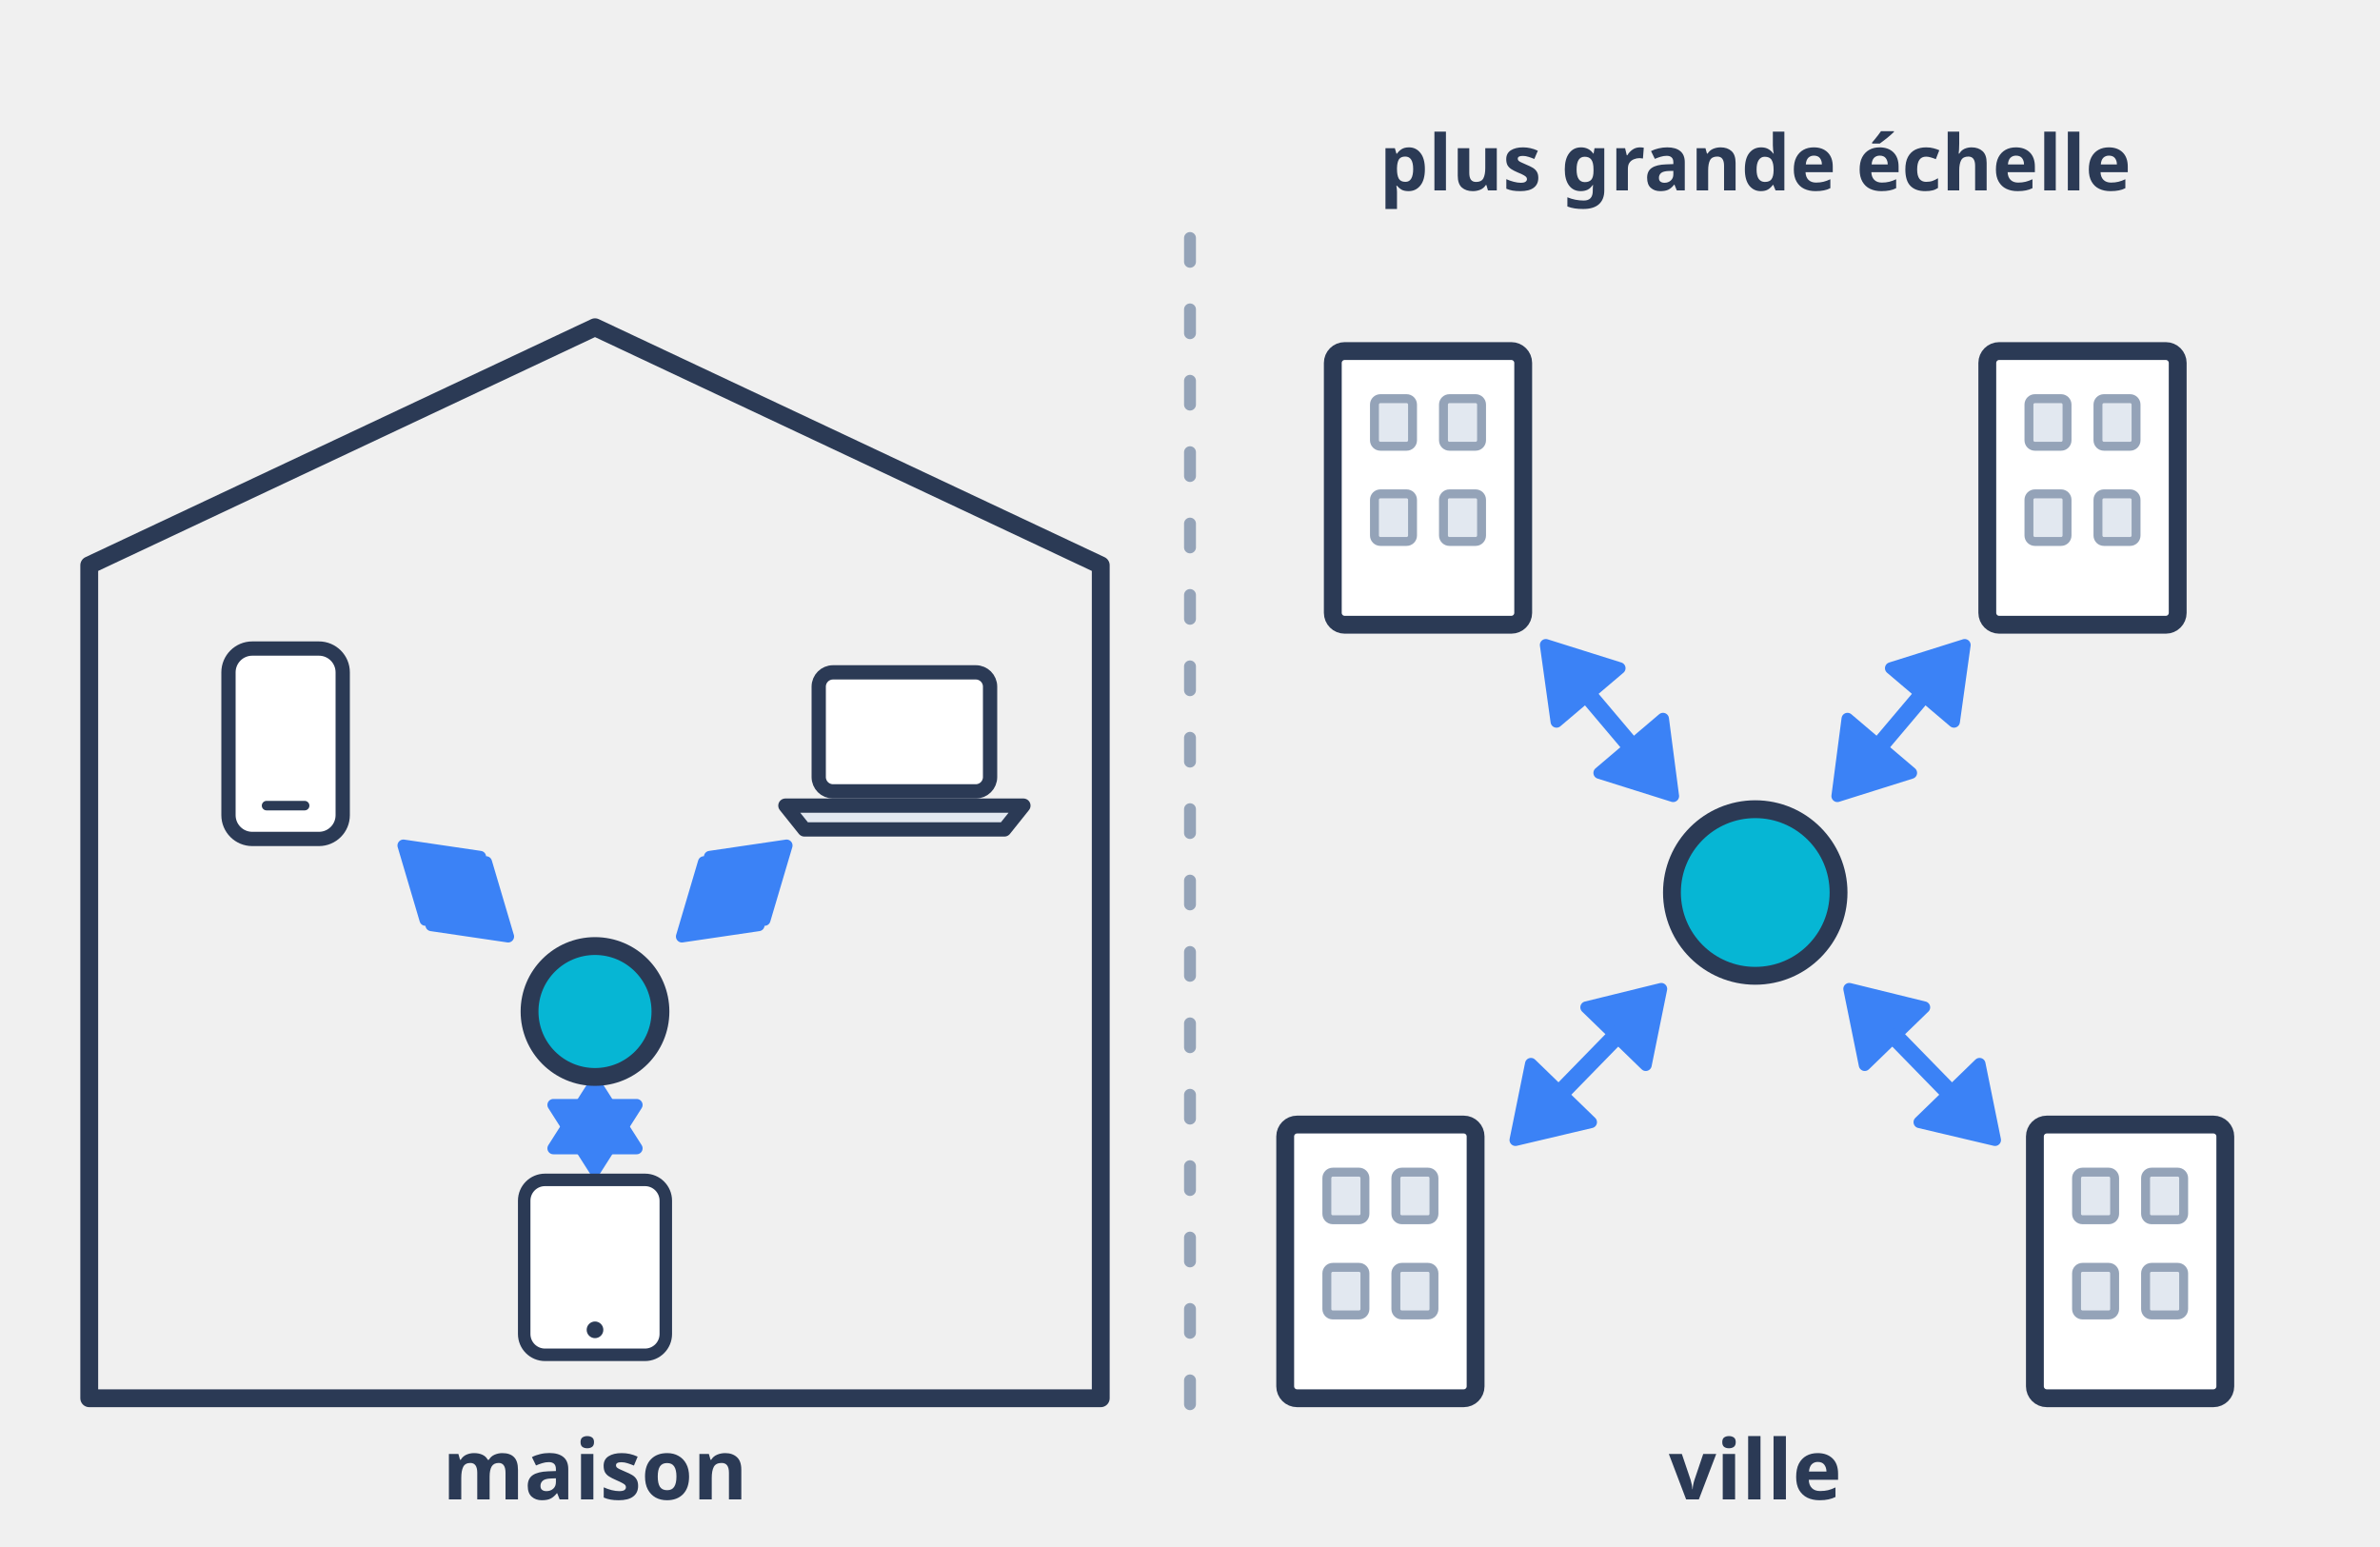
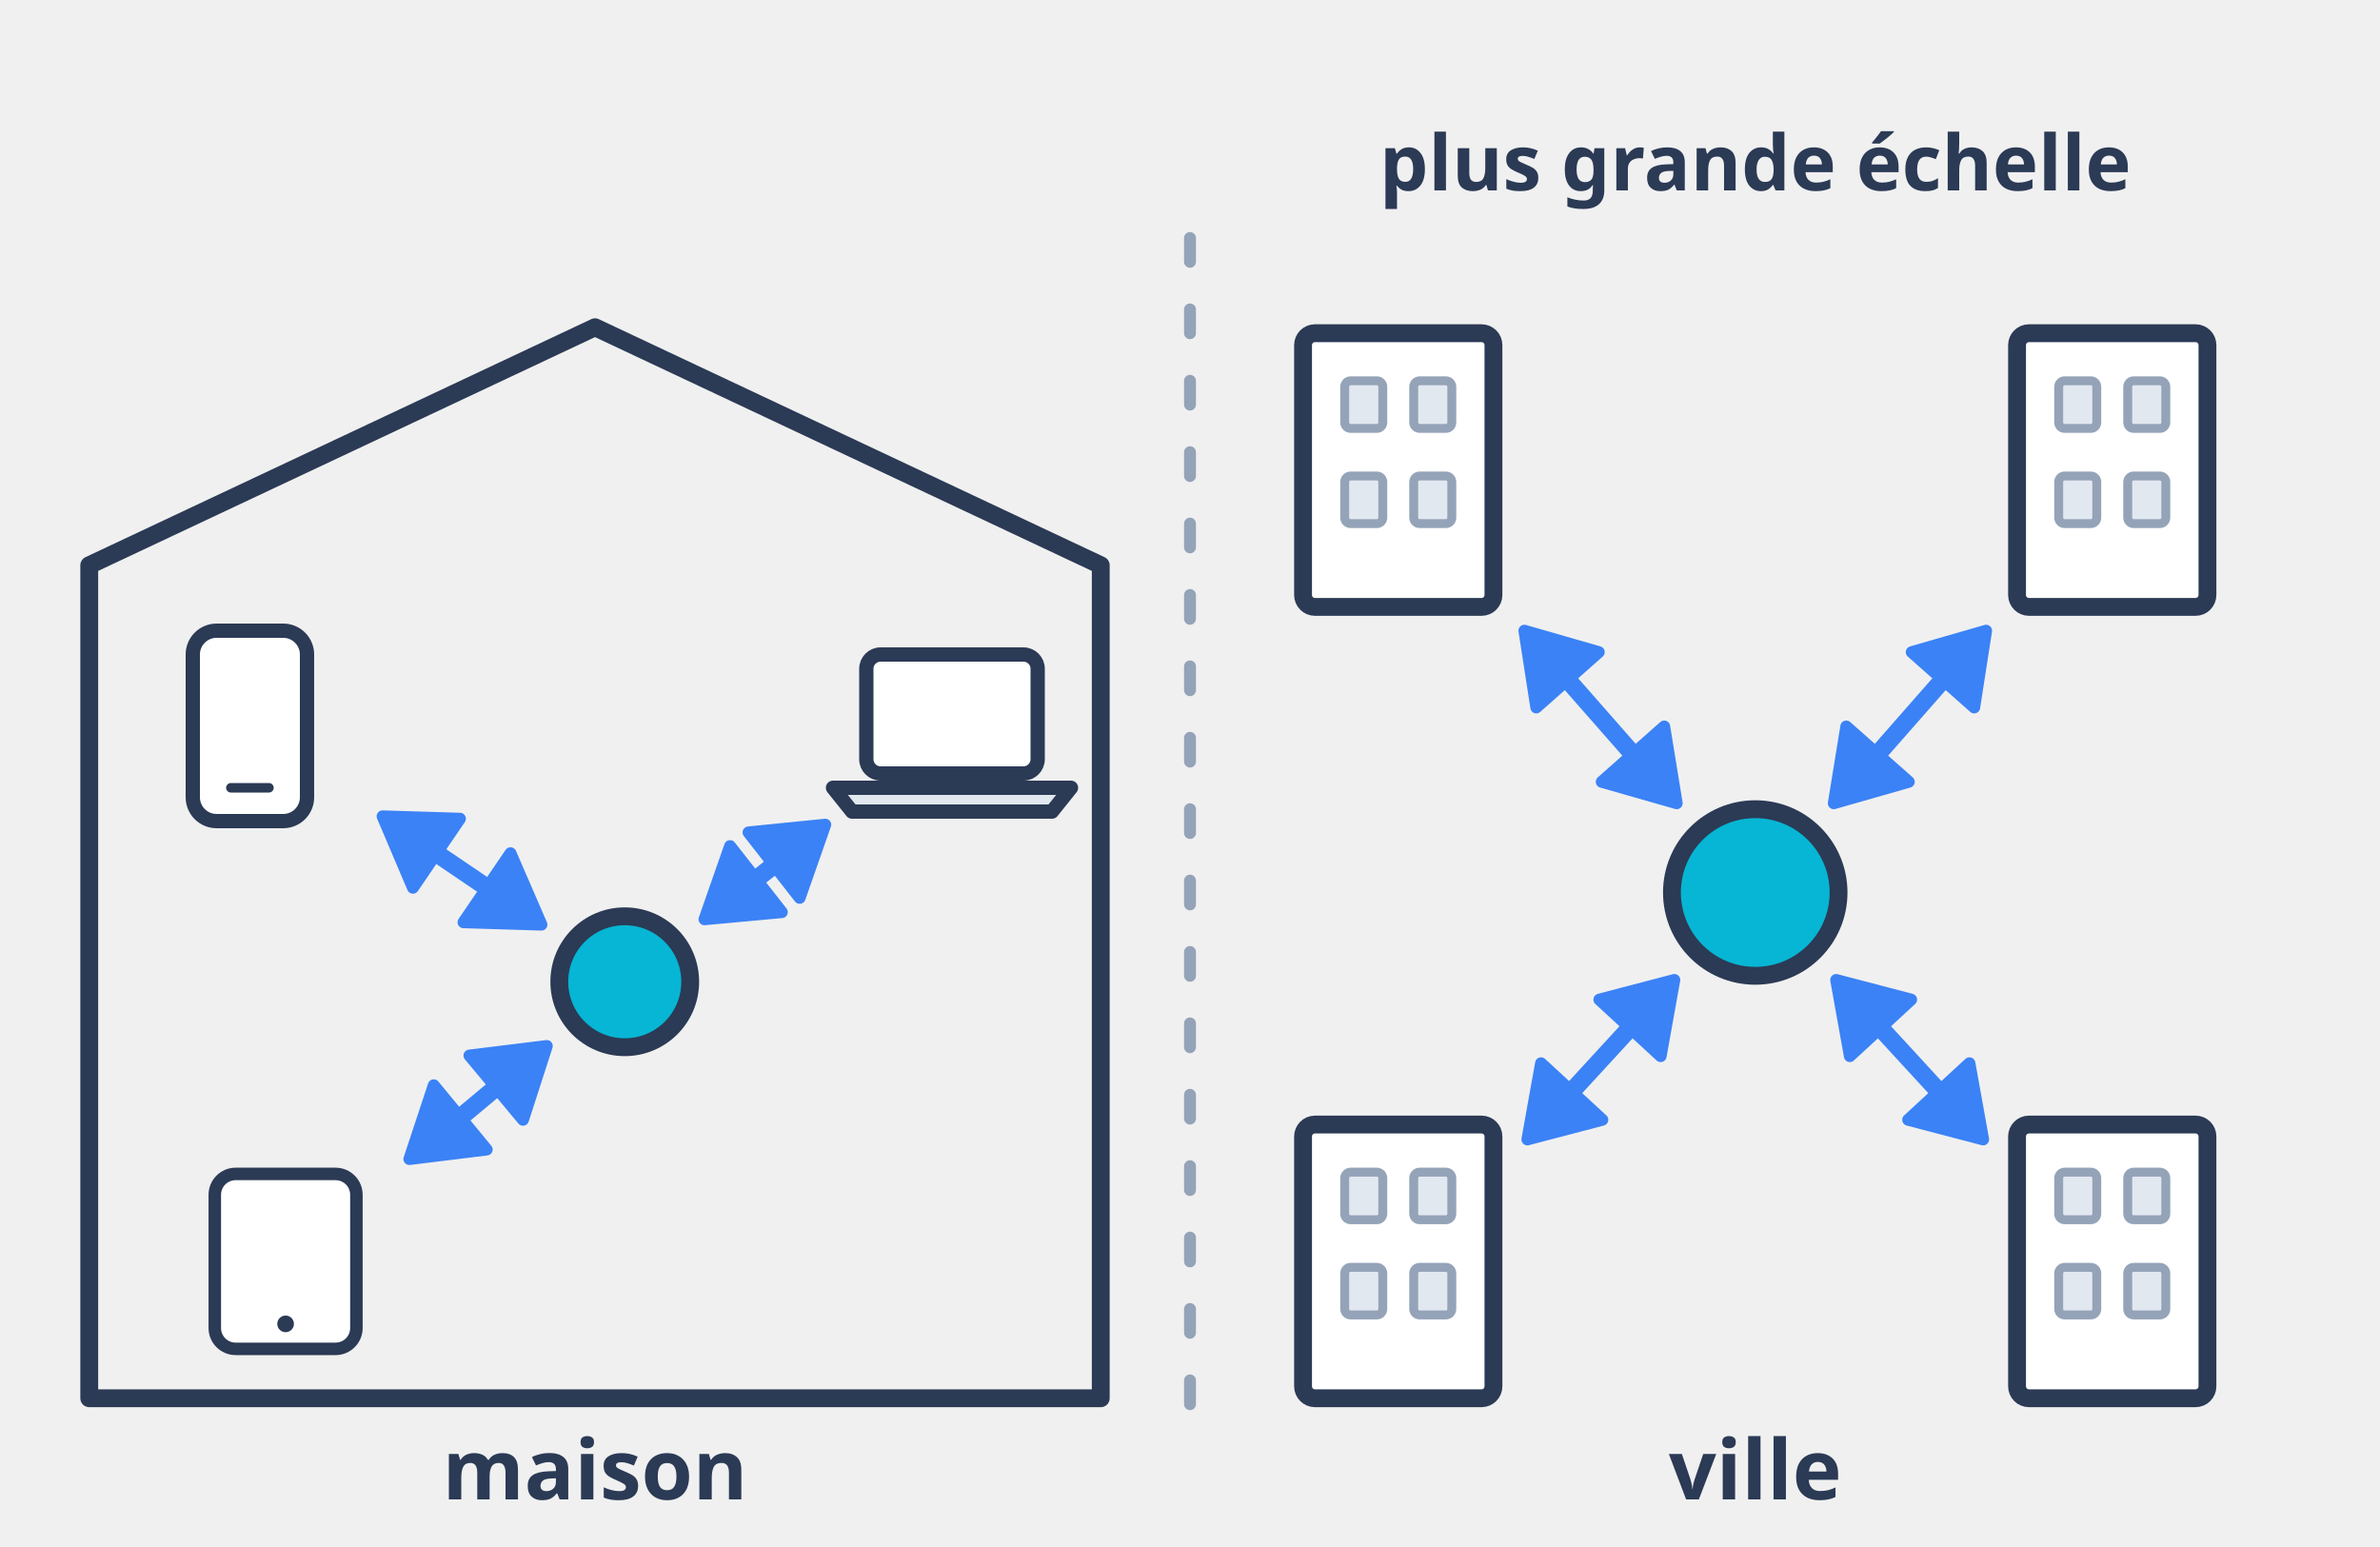
<svg xmlns="http://www.w3.org/2000/svg" viewBox="0 0 400 260" role="img">
  <style>@media (prefers-reduced-motion: reduce){*{animation:none!important}}</style>
  <g font-family="system-ui, sans-serif" font-weight="600" text-anchor="middle" stroke-linecap="round" stroke-linejoin="round">
    <path d="M15 95L100 55L185 95V235H15Z" stroke="#2B3A55" stroke-width="3" fill="none" />
    <text x="100" y="252" font-size="14" fill="#2B3A55">maison</text>
    <g>
-       <line x1="78.6" y1="151.5" x2="74.6" y2="148" stroke="#3B82F6" stroke-width="3" />
-       <polygon points="67.8,142.1 80.7,144 71.5,154.6" fill="#3B82F6" stroke="#3B82F6" stroke-width="2" />
-       <polygon points="85.4,157.4 72.5,155.5 81.7,144.9" fill="#3B82F6" stroke="#3B82F6" stroke-width="2" />
+       <line x1="83.5" y1="150.3" x2="71.7" y2="142.3" stroke="#3B82F6" stroke-width="3" />
+       <polygon points="64.3,137.2 77.3,137.6 69.4,149.2" fill="#3B82F6" stroke="#3B82F6" stroke-width="2" />
+       <polygon points="91,155.4 77.9,155 85.8,143.4" fill="#3B82F6" stroke="#3B82F6" stroke-width="2" />
    </g>
    <g>
-       <line x1="121.4" y1="151.5" x2="125.4" y2="148" stroke="#3B82F6" stroke-width="3" />
-       <polygon points="132.2,142.1 128.5,154.6 119.3,144" fill="#3B82F6" stroke="#3B82F6" stroke-width="2" />
-       <polygon points="114.6,157.4 118.3,144.9 127.5,155.5" fill="#3B82F6" stroke="#3B82F6" stroke-width="2" />
+       <line x1="125.5" y1="149" x2="131.6" y2="144.2" stroke="#3B82F6" stroke-width="3" />
+       <polygon points="138.7,138.6 134.4,150.9 125.8,139.9" fill="#3B82F6" stroke="#3B82F6" stroke-width="2" />
+       <polygon points="118.4,154.5 122.7,142.2 131.4,153.3" fill="#3B82F6" stroke="#3B82F6" stroke-width="2" />
    </g>
    <g>
-       <line x1="100" y1="191" x2="100" y2="187.7" stroke="#3B82F6" stroke-width="3" />
-       <polygon points="100,196.7 93,185.7 107,185.7" fill="#3B82F6" stroke="#3B82F6" stroke-width="2" />
-       <polygon points="100,182 107,193 93,193" fill="#3B82F6" stroke="#3B82F6" stroke-width="2" />
+       <line x1="84.9" y1="181.5" x2="75.8" y2="189.1" stroke="#3B82F6" stroke-width="3" />
+       <polygon points="68.8,194.8 72.9,182.4 81.8,193.2" fill="#3B82F6" stroke="#3B82F6" stroke-width="2" />
+       <polygon points="91.9,175.8 87.9,188.2 78.9,177.4" fill="#3B82F6" stroke="#3B82F6" stroke-width="2" />
    </g>
-     <g transform="translate(48 125) scale(0.8)">
+     <g transform="translate(42 122) scale(0.8)">
      <rect x="-12" y="-20" width="24" height="40" rx="5" fill="#FFFFFF" stroke="#2B3A55" stroke-width="3" />
      <line x1="-4" y1="13" x2="4" y2="13" stroke="#2B3A55" stroke-width="2" />
    </g>
-     <g transform="translate(152 125) scale(0.8)">
+     <g transform="translate(160 122) scale(0.8)">
      <rect x="-18" y="-15" width="36" height="25" rx="3" fill="#FFFFFF" stroke="#2B3A55" stroke-width="3" />
      <path d="M-25 13H25L21 18H-21Z" stroke="#2B3A55" stroke-width="3" fill="#E2E8F0" />
    </g>
-     <g transform="translate(100 213) scale(0.7)">
+     <g transform="translate(48 212) scale(0.7)">
      <rect x="-17" y="-21" width="34" height="42" rx="5" fill="#FFFFFF" stroke="#2B3A55" stroke-width="3" />
      <circle cx="0" cy="15" r="2" fill="#2B3A55" stroke="#2B3A55" stroke-width="0" />
    </g>
-     <circle cx="100" cy="170" r="11" fill="#06B6D4" stroke="#2B3A55" stroke-width="3" />
+     <circle cx="105" cy="165" r="11" fill="#06B6D4" stroke="#2B3A55" stroke-width="3" />
    <g>
-       <line x1="275.4" y1="126.9" x2="265.6" y2="115.3" stroke="#3B82F6" stroke-width="3" />
-       <polygon points="259.8,108.4 272.2,112.3 261.6,121.3" fill="#3B82F6" stroke="#3B82F6" stroke-width="2" />
-       <polygon points="281.2,133.8 268.8,129.9 279.5,120.8" fill="#3B82F6" stroke="#3B82F6" stroke-width="2" />
+       <line x1="275.8" y1="128.3" x2="262.1" y2="112.7" stroke="#3B82F6" stroke-width="3" />
+       <polygon points="256.2,106 268.7,109.6 258.2,118.9" fill="#3B82F6" stroke="#3B82F6" stroke-width="2" />
+       <polygon points="281.8,135 269.2,131.4 279.7,122.1" fill="#3B82F6" stroke="#3B82F6" stroke-width="2" />
    </g>
    <g>
-       <line x1="314.6" y1="126.9" x2="324.4" y2="115.3" stroke="#3B82F6" stroke-width="3" />
-       <polygon points="330.2,108.4 328.4,121.3 317.8,112.3" fill="#3B82F6" stroke="#3B82F6" stroke-width="2" />
-       <polygon points="308.8,133.8 310.5,120.8 321.2,129.9" fill="#3B82F6" stroke="#3B82F6" stroke-width="2" />
+       <line x1="314.2" y1="128.3" x2="327.9" y2="112.7" stroke="#3B82F6" stroke-width="3" />
+       <polygon points="333.8,106 331.8,118.9 321.3,109.6" fill="#3B82F6" stroke="#3B82F6" stroke-width="2" />
+       <polygon points="308.2,135 310.3,122.1 320.8,131.4" fill="#3B82F6" stroke="#3B82F6" stroke-width="2" />
    </g>
    <g>
-       <line x1="273" y1="172.7" x2="260.9" y2="185.1" stroke="#3B82F6" stroke-width="3" />
-       <polygon points="254.7,191.6 257.3,178.8 267.4,188.6" fill="#3B82F6" stroke="#3B82F6" stroke-width="2" />
-       <polygon points="279.2,166.2 276.6,179 266.6,169.3" fill="#3B82F6" stroke="#3B82F6" stroke-width="2" />
+       <line x1="275.3" y1="171.3" x2="262.8" y2="184.9" stroke="#3B82F6" stroke-width="3" />
+       <polygon points="256.7,191.5 259,178.7 269.3,188.2" fill="#3B82F6" stroke="#3B82F6" stroke-width="2" />
+       <polygon points="281.4,164.7 279.1,177.5 268.8,168" fill="#3B82F6" stroke="#3B82F6" stroke-width="2" />
    </g>
    <g>
-       <line x1="317" y1="172.7" x2="329.1" y2="185.1" stroke="#3B82F6" stroke-width="3" />
-       <polygon points="335.3,191.6 322.6,188.6 332.7,178.8" fill="#3B82F6" stroke="#3B82F6" stroke-width="2" />
-       <polygon points="310.8,166.2 323.4,169.3 313.4,179" fill="#3B82F6" stroke="#3B82F6" stroke-width="2" />
+       <line x1="314.7" y1="171.3" x2="327.2" y2="184.9" stroke="#3B82F6" stroke-width="3" />
+       <polygon points="333.3,191.5 320.7,188.2 331,178.7" fill="#3B82F6" stroke="#3B82F6" stroke-width="2" />
+       <polygon points="308.6,164.7 321.2,168 310.9,177.5" fill="#3B82F6" stroke="#3B82F6" stroke-width="2" />
    </g>
-     <rect x="224" y="59" width="32" height="46" rx="2" fill="#FFFFFF" stroke="#2B3A55" stroke-width="3" />
-     <rect x="231" y="67" width="6.4" height="8" rx="1" fill="#E2E8F0" stroke="#94A3B8" stroke-width="1.5" />
-     <rect x="231" y="83" width="6.4" height="8" rx="1" fill="#E2E8F0" stroke="#94A3B8" stroke-width="1.5" />
-     <rect x="242.6" y="67" width="6.4" height="8" rx="1" fill="#E2E8F0" stroke="#94A3B8" stroke-width="1.5" />
-     <rect x="242.6" y="83" width="6.4" height="8" rx="1" fill="#E2E8F0" stroke="#94A3B8" stroke-width="1.5" />
-     <rect x="334" y="59" width="32" height="46" rx="2" fill="#FFFFFF" stroke="#2B3A55" stroke-width="3" />
-     <rect x="341" y="67" width="6.4" height="8" rx="1" fill="#E2E8F0" stroke="#94A3B8" stroke-width="1.5" />
-     <rect x="341" y="83" width="6.4" height="8" rx="1" fill="#E2E8F0" stroke="#94A3B8" stroke-width="1.5" />
-     <rect x="352.6" y="67" width="6.4" height="8" rx="1" fill="#E2E8F0" stroke="#94A3B8" stroke-width="1.5" />
-     <rect x="352.6" y="83" width="6.4" height="8" rx="1" fill="#E2E8F0" stroke="#94A3B8" stroke-width="1.5" />
-     <rect x="216" y="189" width="32" height="46" rx="2" fill="#FFFFFF" stroke="#2B3A55" stroke-width="3" />
-     <rect x="223" y="197" width="6.4" height="8" rx="1" fill="#E2E8F0" stroke="#94A3B8" stroke-width="1.5" />
-     <rect x="223" y="213" width="6.4" height="8" rx="1" fill="#E2E8F0" stroke="#94A3B8" stroke-width="1.5" />
-     <rect x="234.6" y="197" width="6.4" height="8" rx="1" fill="#E2E8F0" stroke="#94A3B8" stroke-width="1.5" />
-     <rect x="234.6" y="213" width="6.4" height="8" rx="1" fill="#E2E8F0" stroke="#94A3B8" stroke-width="1.5" />
-     <rect x="342" y="189" width="32" height="46" rx="2" fill="#FFFFFF" stroke="#2B3A55" stroke-width="3" />
-     <rect x="349" y="197" width="6.4" height="8" rx="1" fill="#E2E8F0" stroke="#94A3B8" stroke-width="1.5" />
-     <rect x="349" y="213" width="6.4" height="8" rx="1" fill="#E2E8F0" stroke="#94A3B8" stroke-width="1.5" />
-     <rect x="360.6" y="197" width="6.4" height="8" rx="1" fill="#E2E8F0" stroke="#94A3B8" stroke-width="1.5" />
-     <rect x="360.6" y="213" width="6.4" height="8" rx="1" fill="#E2E8F0" stroke="#94A3B8" stroke-width="1.5" />
+     <rect x="219" y="56" width="32" height="46" rx="2" fill="#FFFFFF" stroke="#2B3A55" stroke-width="3" />
+     <rect x="226" y="64" width="6.4" height="8" rx="1" fill="#E2E8F0" stroke="#94A3B8" stroke-width="1.5" />
+     <rect x="226" y="80" width="6.4" height="8" rx="1" fill="#E2E8F0" stroke="#94A3B8" stroke-width="1.5" />
+     <rect x="237.6" y="64" width="6.4" height="8" rx="1" fill="#E2E8F0" stroke="#94A3B8" stroke-width="1.5" />
+     <rect x="237.6" y="80" width="6.4" height="8" rx="1" fill="#E2E8F0" stroke="#94A3B8" stroke-width="1.5" />
+     <rect x="339" y="56" width="32" height="46" rx="2" fill="#FFFFFF" stroke="#2B3A55" stroke-width="3" />
+     <rect x="346" y="64" width="6.4" height="8" rx="1" fill="#E2E8F0" stroke="#94A3B8" stroke-width="1.5" />
+     <rect x="346" y="80" width="6.4" height="8" rx="1" fill="#E2E8F0" stroke="#94A3B8" stroke-width="1.5" />
+     <rect x="357.6" y="64" width="6.4" height="8" rx="1" fill="#E2E8F0" stroke="#94A3B8" stroke-width="1.5" />
+     <rect x="357.6" y="80" width="6.4" height="8" rx="1" fill="#E2E8F0" stroke="#94A3B8" stroke-width="1.5" />
+     <rect x="219" y="189" width="32" height="46" rx="2" fill="#FFFFFF" stroke="#2B3A55" stroke-width="3" />
+     <rect x="226" y="197" width="6.4" height="8" rx="1" fill="#E2E8F0" stroke="#94A3B8" stroke-width="1.5" />
+     <rect x="226" y="213" width="6.4" height="8" rx="1" fill="#E2E8F0" stroke="#94A3B8" stroke-width="1.5" />
+     <rect x="237.6" y="197" width="6.4" height="8" rx="1" fill="#E2E8F0" stroke="#94A3B8" stroke-width="1.5" />
+     <rect x="237.6" y="213" width="6.4" height="8" rx="1" fill="#E2E8F0" stroke="#94A3B8" stroke-width="1.5" />
+     <rect x="339" y="189" width="32" height="46" rx="2" fill="#FFFFFF" stroke="#2B3A55" stroke-width="3" />
+     <rect x="346" y="197" width="6.4" height="8" rx="1" fill="#E2E8F0" stroke="#94A3B8" stroke-width="1.5" />
+     <rect x="346" y="213" width="6.4" height="8" rx="1" fill="#E2E8F0" stroke="#94A3B8" stroke-width="1.5" />
+     <rect x="357.6" y="197" width="6.4" height="8" rx="1" fill="#E2E8F0" stroke="#94A3B8" stroke-width="1.5" />
+     <rect x="357.6" y="213" width="6.4" height="8" rx="1" fill="#E2E8F0" stroke="#94A3B8" stroke-width="1.5" />
    <circle cx="295" cy="150" r="14" fill="#06B6D4" stroke="#2B3A55" stroke-width="3" />
    <text x="295" y="252" font-size="14" fill="#2B3A55">ville</text>
    <text x="295" y="32" font-size="13" fill="#2B3A55">plus grande échelle</text>
    <line x1="200" y1="40" x2="200" y2="240" stroke="#94A3B8" stroke-width="2" stroke-dasharray="4 8" />
  </g>
</svg>
